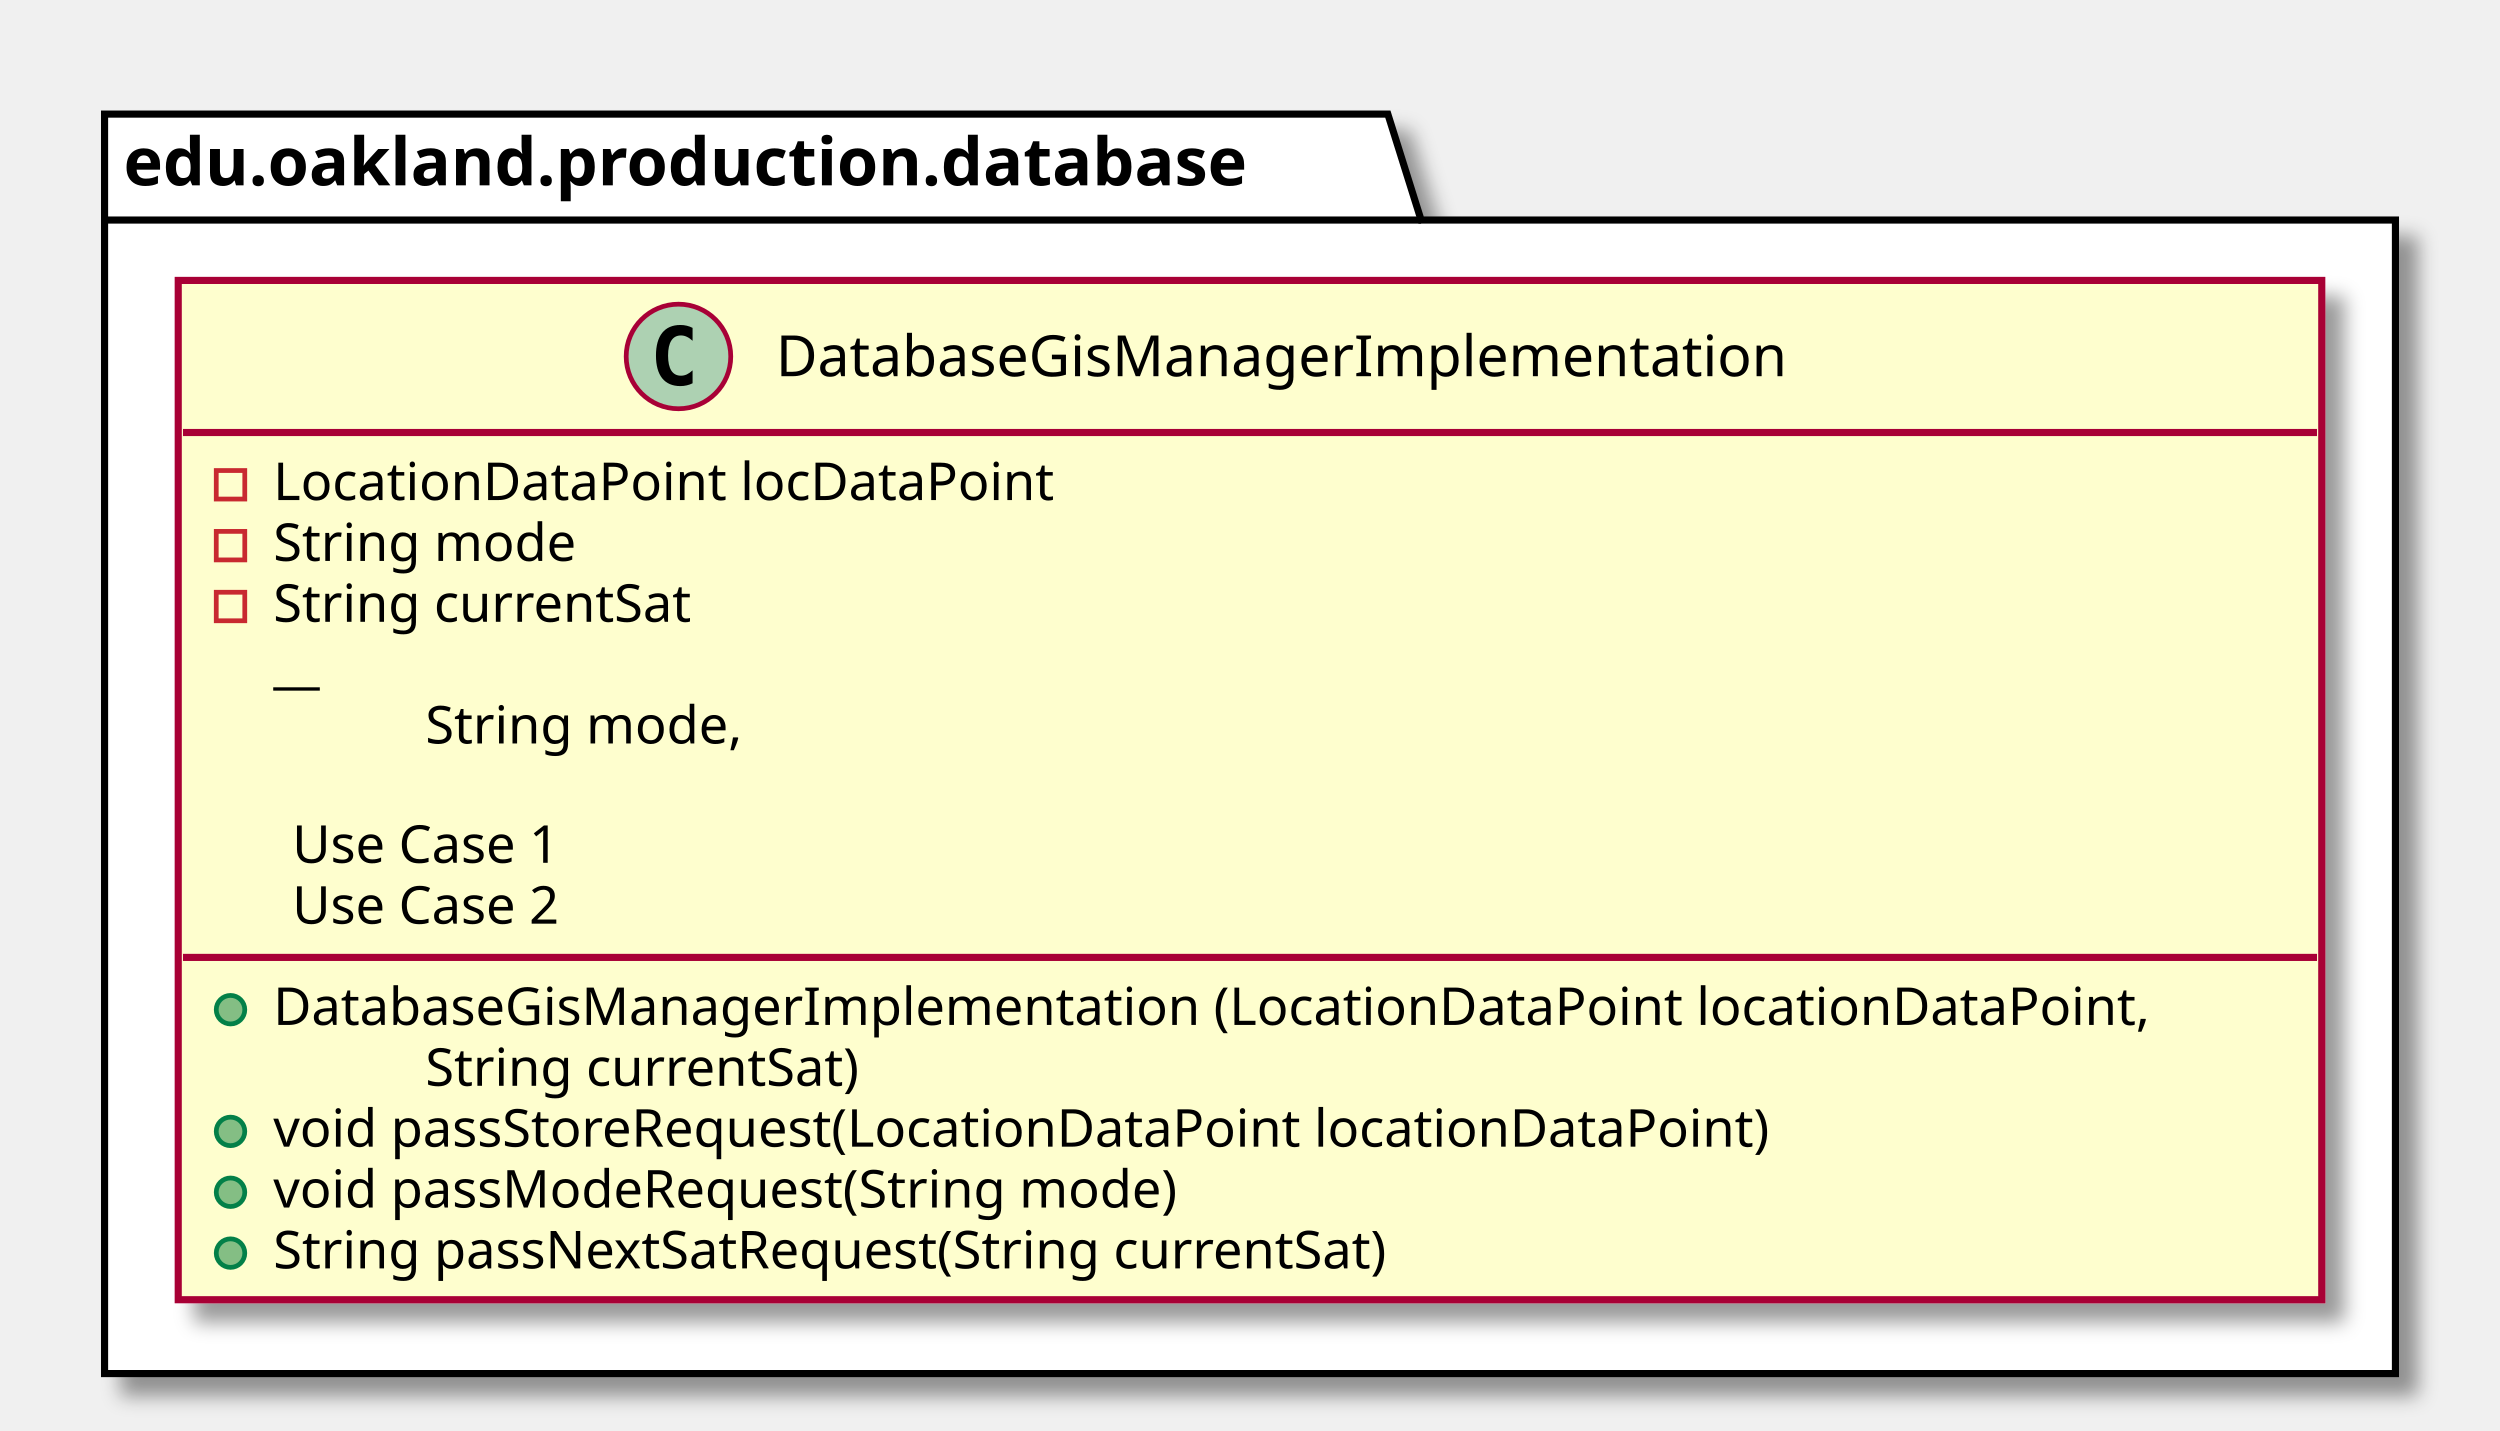
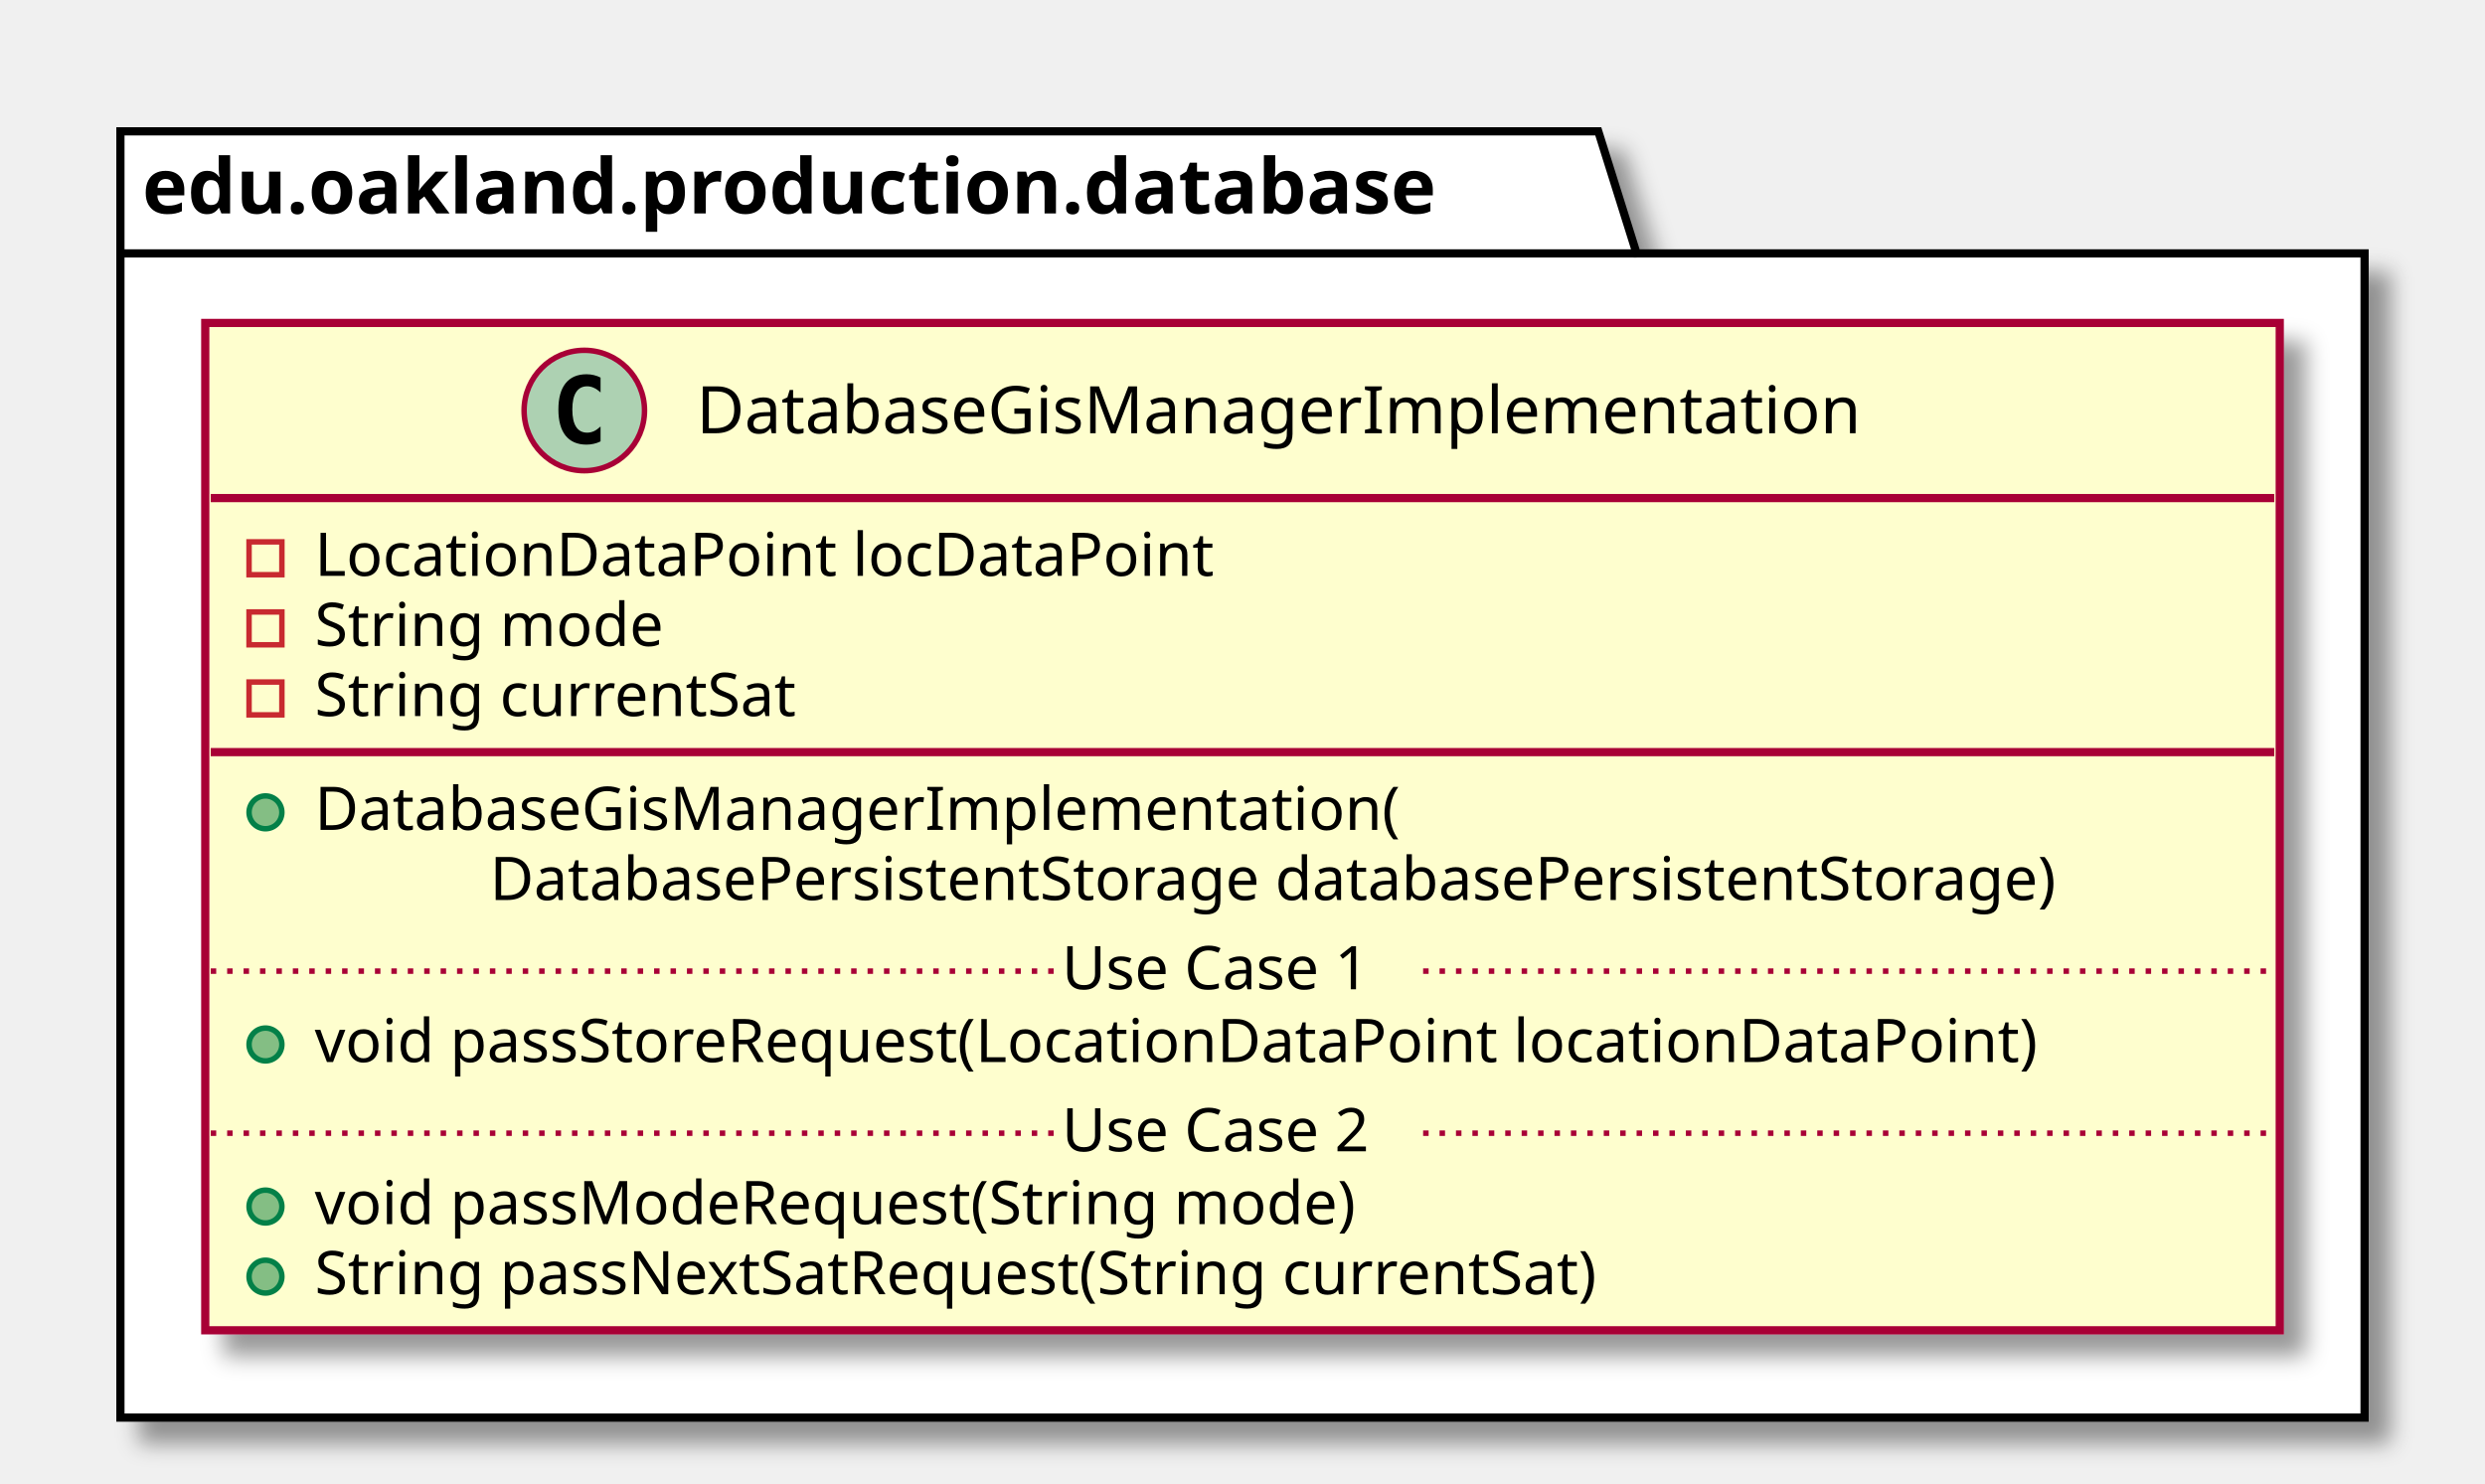
- <svg xmlns="http://www.w3.org/2000/svg" contentScriptType="application/ecmascript" contentStyleType="text/css" height="301px" preserveAspectRatio="none" style="width:526px;height:301px;" version="1.1" viewBox="0 0 526 301" width="526px" zoomAndPan="magnify">
+ <svg xmlns="http://www.w3.org/2000/svg" contentScriptType="application/ecmascript" contentStyleType="text/css" height="271px" preserveAspectRatio="none" style="width:454px;height:271px;" version="1.1" viewBox="0 0 454 271" width="454px" zoomAndPan="magnify">
  <defs>
-     <filter height="300%" id="f1vg8owj1pys6u" width="300%" x="-1" y="-1">
+     <filter height="300%" id="faplxxtodr5l" width="300%" x="-1" y="-1">
      <feGaussianBlur result="blurOut" stdDeviation="2.0" />
      <feColorMatrix in="blurOut" result="blurOut2" type="matrix" values="0 0 0 0 0 0 0 0 0 0 0 0 0 0 0 0 0 0 .4 0" />
      <feOffset dx="4.0" dy="4.0" in="blurOut2" result="blurOut3" />
      <feBlend in="SourceGraphic" in2="blurOut3" mode="normal" />
    </filter>
  </defs>
  <g>
-     <polygon fill="#FFFFFF" filter="url(#f1vg8owj1pys6u)" points="22,24,292,24,299,46.297,504,46.297,504,289,22,289,22,24" style="stroke: #000000; stroke-width: 1.5;" />
+     <polygon fill="#FFFFFF" filter="url(#faplxxtodr5l)" points="22,24,292,24,299,46.297,432,46.297,432,259,22,259,22,24" style="stroke: #000000; stroke-width: 1.5;" />
    <line style="stroke: #000000; stroke-width: 1.5;" x1="22" x2="299" y1="46.297" y2="46.297" />
    <text fill="#000000" font-family="sans-serif" font-size="14" font-weight="bold" lengthAdjust="spacingAndGlyphs" textLength="264" x="26" y="38.995">edu.oakland.production.database</text>
-     <rect fill="#FEFECE" filter="url(#f1vg8owj1pys6u)" height="214.461" id="DatabaseGisManagerImplementation" style="stroke: #A80036; stroke-width: 1.5;" width="451" x="37.5" y="59" />
-     <ellipse cx="142.75" cy="75" fill="#ADD1B2" rx="11" ry="11" style="stroke: #A80036; stroke-width: 1.0;" />
-     <path d="M145.719,80.641 Q145.141,80.938 144.5,81.078 Q143.859,81.234 143.156,81.234 Q140.656,81.234 139.328,79.594 Q138.016,77.938 138.016,74.812 Q138.016,71.688 139.328,70.031 Q140.656,68.375 143.156,68.375 Q143.859,68.375 144.5,68.531 Q145.156,68.688 145.719,68.984 L145.719,71.703 Q145.094,71.125 144.5,70.859 Q143.906,70.578 143.281,70.578 Q141.938,70.578 141.25,71.656 Q140.562,72.719 140.562,74.812 Q140.562,76.906 141.25,77.984 Q141.938,79.047 143.281,79.047 Q143.906,79.047 144.5,78.781 Q145.094,78.5 145.719,77.922 L145.719,80.641 Z " />
-     <text fill="#000000" font-family="sans-serif" font-size="12" lengthAdjust="spacingAndGlyphs" textLength="232" x="163.25" y="79.154">DatabaseGisManagerImplementation</text>
-     <line style="stroke: #A80036; stroke-width: 1.5;" x1="38.5" x2="487.5" y1="91" y2="91" />
+     <rect fill="#FEFECE" filter="url(#faplxxtodr5l)" height="184.047" id="DatabaseGisManagerImplementation" style="stroke: #A80036; stroke-width: 1.5;" width="379" x="37.5" y="59" />
+     <ellipse cx="106.75" cy="75" fill="#ADD1B2" rx="11" ry="11" style="stroke: #A80036; stroke-width: 1.0;" />
+     <path d="M109.719,80.641 Q109.141,80.938 108.5,81.078 Q107.859,81.234 107.156,81.234 Q104.656,81.234 103.328,79.594 Q102.016,77.938 102.016,74.812 Q102.016,71.688 103.328,70.031 Q104.656,68.375 107.156,68.375 Q107.859,68.375 108.5,68.531 Q109.156,68.688 109.719,68.984 L109.719,71.703 Q109.094,71.125 108.5,70.859 Q107.906,70.578 107.281,70.578 Q105.938,70.578 105.25,71.656 Q104.562,72.719 104.562,74.812 Q104.562,76.906 105.25,77.984 Q105.938,79.047 107.281,79.047 Q107.906,79.047 108.5,78.781 Q109.094,78.5 109.719,77.922 L109.719,80.641 Z " />
+     <text fill="#000000" font-family="sans-serif" font-size="12" lengthAdjust="spacingAndGlyphs" textLength="232" x="127.25" y="79.154">DatabaseGisManagerImplementation</text>
+     <line style="stroke: #A80036; stroke-width: 1.5;" x1="38.5" x2="415.5" y1="91" y2="91" />
    <rect fill="none" height="6" style="stroke: #C82930; stroke-width: 1.0;" width="6" x="45.5" y="99" />
    <text fill="#000000" font-family="sans-serif" font-size="11" lengthAdjust="spacingAndGlyphs" textLength="175" x="57.5" y="105.21">LocationDataPoint locDataPoint</text>
    <rect fill="none" height="6" style="stroke: #C82930; stroke-width: 1.0;" width="6" x="45.5" y="111.805" />
    <text fill="#000000" font-family="sans-serif" font-size="11" lengthAdjust="spacingAndGlyphs" textLength="70" x="57.5" y="118.015">String mode</text>
    <rect fill="none" height="6" style="stroke: #C82930; stroke-width: 1.0;" width="6" x="45.5" y="124.609" />
    <text fill="#000000" font-family="sans-serif" font-size="11" lengthAdjust="spacingAndGlyphs" textLength="98" x="57.5" y="130.82">String currentSat</text>
-     <text fill="#000000" font-family="sans-serif" font-size="11" lengthAdjust="spacingAndGlyphs" textLength="12" x="57.5" y="143.625">__</text>
-     <text fill="#000000" font-family="sans-serif" font-size="11" lengthAdjust="spacingAndGlyphs" textLength="74" x="89.5" y="156.429">String mode,</text>
-     <text fill="#000000" font-family="sans-serif" font-size="11" lengthAdjust="spacingAndGlyphs" textLength="0" x="61.5" y="169.234" />
-     <line style="stroke: #A80036; stroke-width: 1.0; stroke-dasharray: 1.0,2.0;" x1="57.5" x2="57.5" y1="178.231" y2="178.231" />
-     <text fill="#000000" font-family="sans-serif" font-size="11" lengthAdjust="spacingAndGlyphs" textLength="66" x="61.5" y="181.539">Use Case 1</text>
-     <line style="stroke: #A80036; stroke-width: 1.0; stroke-dasharray: 1.0,2.0;" x1="131.5" x2="131.5" y1="178.231" y2="178.231" />
-     <line style="stroke: #A80036; stroke-width: 1.0; stroke-dasharray: 1.0,2.0;" x1="57.5" x2="57.5" y1="191.035" y2="191.035" />
-     <text fill="#000000" font-family="sans-serif" font-size="11" lengthAdjust="spacingAndGlyphs" textLength="66" x="61.5" y="194.343">Use Case 2</text>
-     <line style="stroke: #A80036; stroke-width: 1.0; stroke-dasharray: 1.0,2.0;" x1="131.5" x2="131.5" y1="191.035" y2="191.035" />
-     <line style="stroke: #A80036; stroke-width: 1.5;" x1="38.5" x2="487.5" y1="201.438" y2="201.438" />
-     <ellipse cx="48.5" cy="212.438" fill="#84BE84" rx="3" ry="3" style="stroke: #038048; stroke-width: 1.0;" />
-     <text fill="#000000" font-family="sans-serif" font-size="11" lengthAdjust="spacingAndGlyphs" textLength="425" x="57.5" y="215.648">DatabaseGisManagerImplementation (LocationDataPoint locationDataPoint,</text>
-     <text fill="#000000" font-family="sans-serif" font-size="11" lengthAdjust="spacingAndGlyphs" textLength="102" x="89.5" y="228.453">String currentSat)</text>
-     <ellipse cx="48.5" cy="238.047" fill="#84BE84" rx="3" ry="3" style="stroke: #038048; stroke-width: 1.0;" />
-     <text fill="#000000" font-family="sans-serif" font-size="11" lengthAdjust="spacingAndGlyphs" textLength="343" x="57.5" y="241.257">void passStoreRequest(LocationDataPoint locationDataPoint)</text>
-     <ellipse cx="48.5" cy="250.852" fill="#84BE84" rx="3" ry="3" style="stroke: #038048; stroke-width: 1.0;" />
-     <text fill="#000000" font-family="sans-serif" font-size="11" lengthAdjust="spacingAndGlyphs" textLength="209" x="57.5" y="254.062">void passModeRequest(String mode)</text>
-     <ellipse cx="48.5" cy="263.656" fill="#84BE84" rx="3" ry="3" style="stroke: #038048; stroke-width: 1.0;" />
-     <text fill="#000000" font-family="sans-serif" font-size="11" lengthAdjust="spacingAndGlyphs" textLength="262" x="57.5" y="266.867">String passNextSatRequest(String currentSat)</text>
+     <line style="stroke: #A80036; stroke-width: 1.5;" x1="38.5" x2="415.5" y1="137.414" y2="137.414" />
+     <ellipse cx="48.5" cy="148.414" fill="#84BE84" rx="3" ry="3" style="stroke: #038048; stroke-width: 1.0;" />
+     <text fill="#000000" font-family="sans-serif" font-size="11" lengthAdjust="spacingAndGlyphs" textLength="214" x="57.5" y="151.625">DatabaseGisManagerImplementation(</text>
+     <text fill="#000000" font-family="sans-serif" font-size="11" lengthAdjust="spacingAndGlyphs" textLength="321" x="89.5" y="164.429">DatabasePersistentStorage databasePersistentStorage)</text>
+     <ellipse cx="48.5" cy="190.828" fill="#84BE84" rx="3" ry="3" style="stroke: #038048; stroke-width: 1.0;" />
+     <text fill="#000000" font-family="sans-serif" font-size="11" lengthAdjust="spacingAndGlyphs" textLength="343" x="57.5" y="194.039">void passStoreRequest(LocationDataPoint locationDataPoint)</text>
+     <line style="stroke: #A80036; stroke-width: 1.0; stroke-dasharray: 1.0,2.0;" x1="38.5" x2="194" y1="177.426" y2="177.426" />
+     <text fill="#000000" font-family="sans-serif" font-size="11" lengthAdjust="spacingAndGlyphs" textLength="66" x="194" y="180.734">Use Case 1</text>
+     <line style="stroke: #A80036; stroke-width: 1.0; stroke-dasharray: 1.0,2.0;" x1="260" x2="415.5" y1="177.426" y2="177.426" />
+     <ellipse cx="48.5" cy="220.438" fill="#84BE84" rx="3" ry="3" style="stroke: #038048; stroke-width: 1.0;" />
+     <text fill="#000000" font-family="sans-serif" font-size="11" lengthAdjust="spacingAndGlyphs" textLength="209" x="57.5" y="223.648">void passModeRequest(String mode)</text>
+     <ellipse cx="48.5" cy="233.242" fill="#84BE84" rx="3" ry="3" style="stroke: #038048; stroke-width: 1.0;" />
+     <text fill="#000000" font-family="sans-serif" font-size="11" lengthAdjust="spacingAndGlyphs" textLength="262" x="57.5" y="236.453">String passNextSatRequest(String currentSat)</text>
+     <line style="stroke: #A80036; stroke-width: 1.0; stroke-dasharray: 1.0,2.0;" x1="38.5" x2="194" y1="207.035" y2="207.035" />
+     <text fill="#000000" font-family="sans-serif" font-size="11" lengthAdjust="spacingAndGlyphs" textLength="66" x="194" y="210.343">Use Case 2</text>
+     <line style="stroke: #A80036; stroke-width: 1.0; stroke-dasharray: 1.0,2.0;" x1="260" x2="415.5" y1="207.035" y2="207.035" />
  </g>
</svg>
